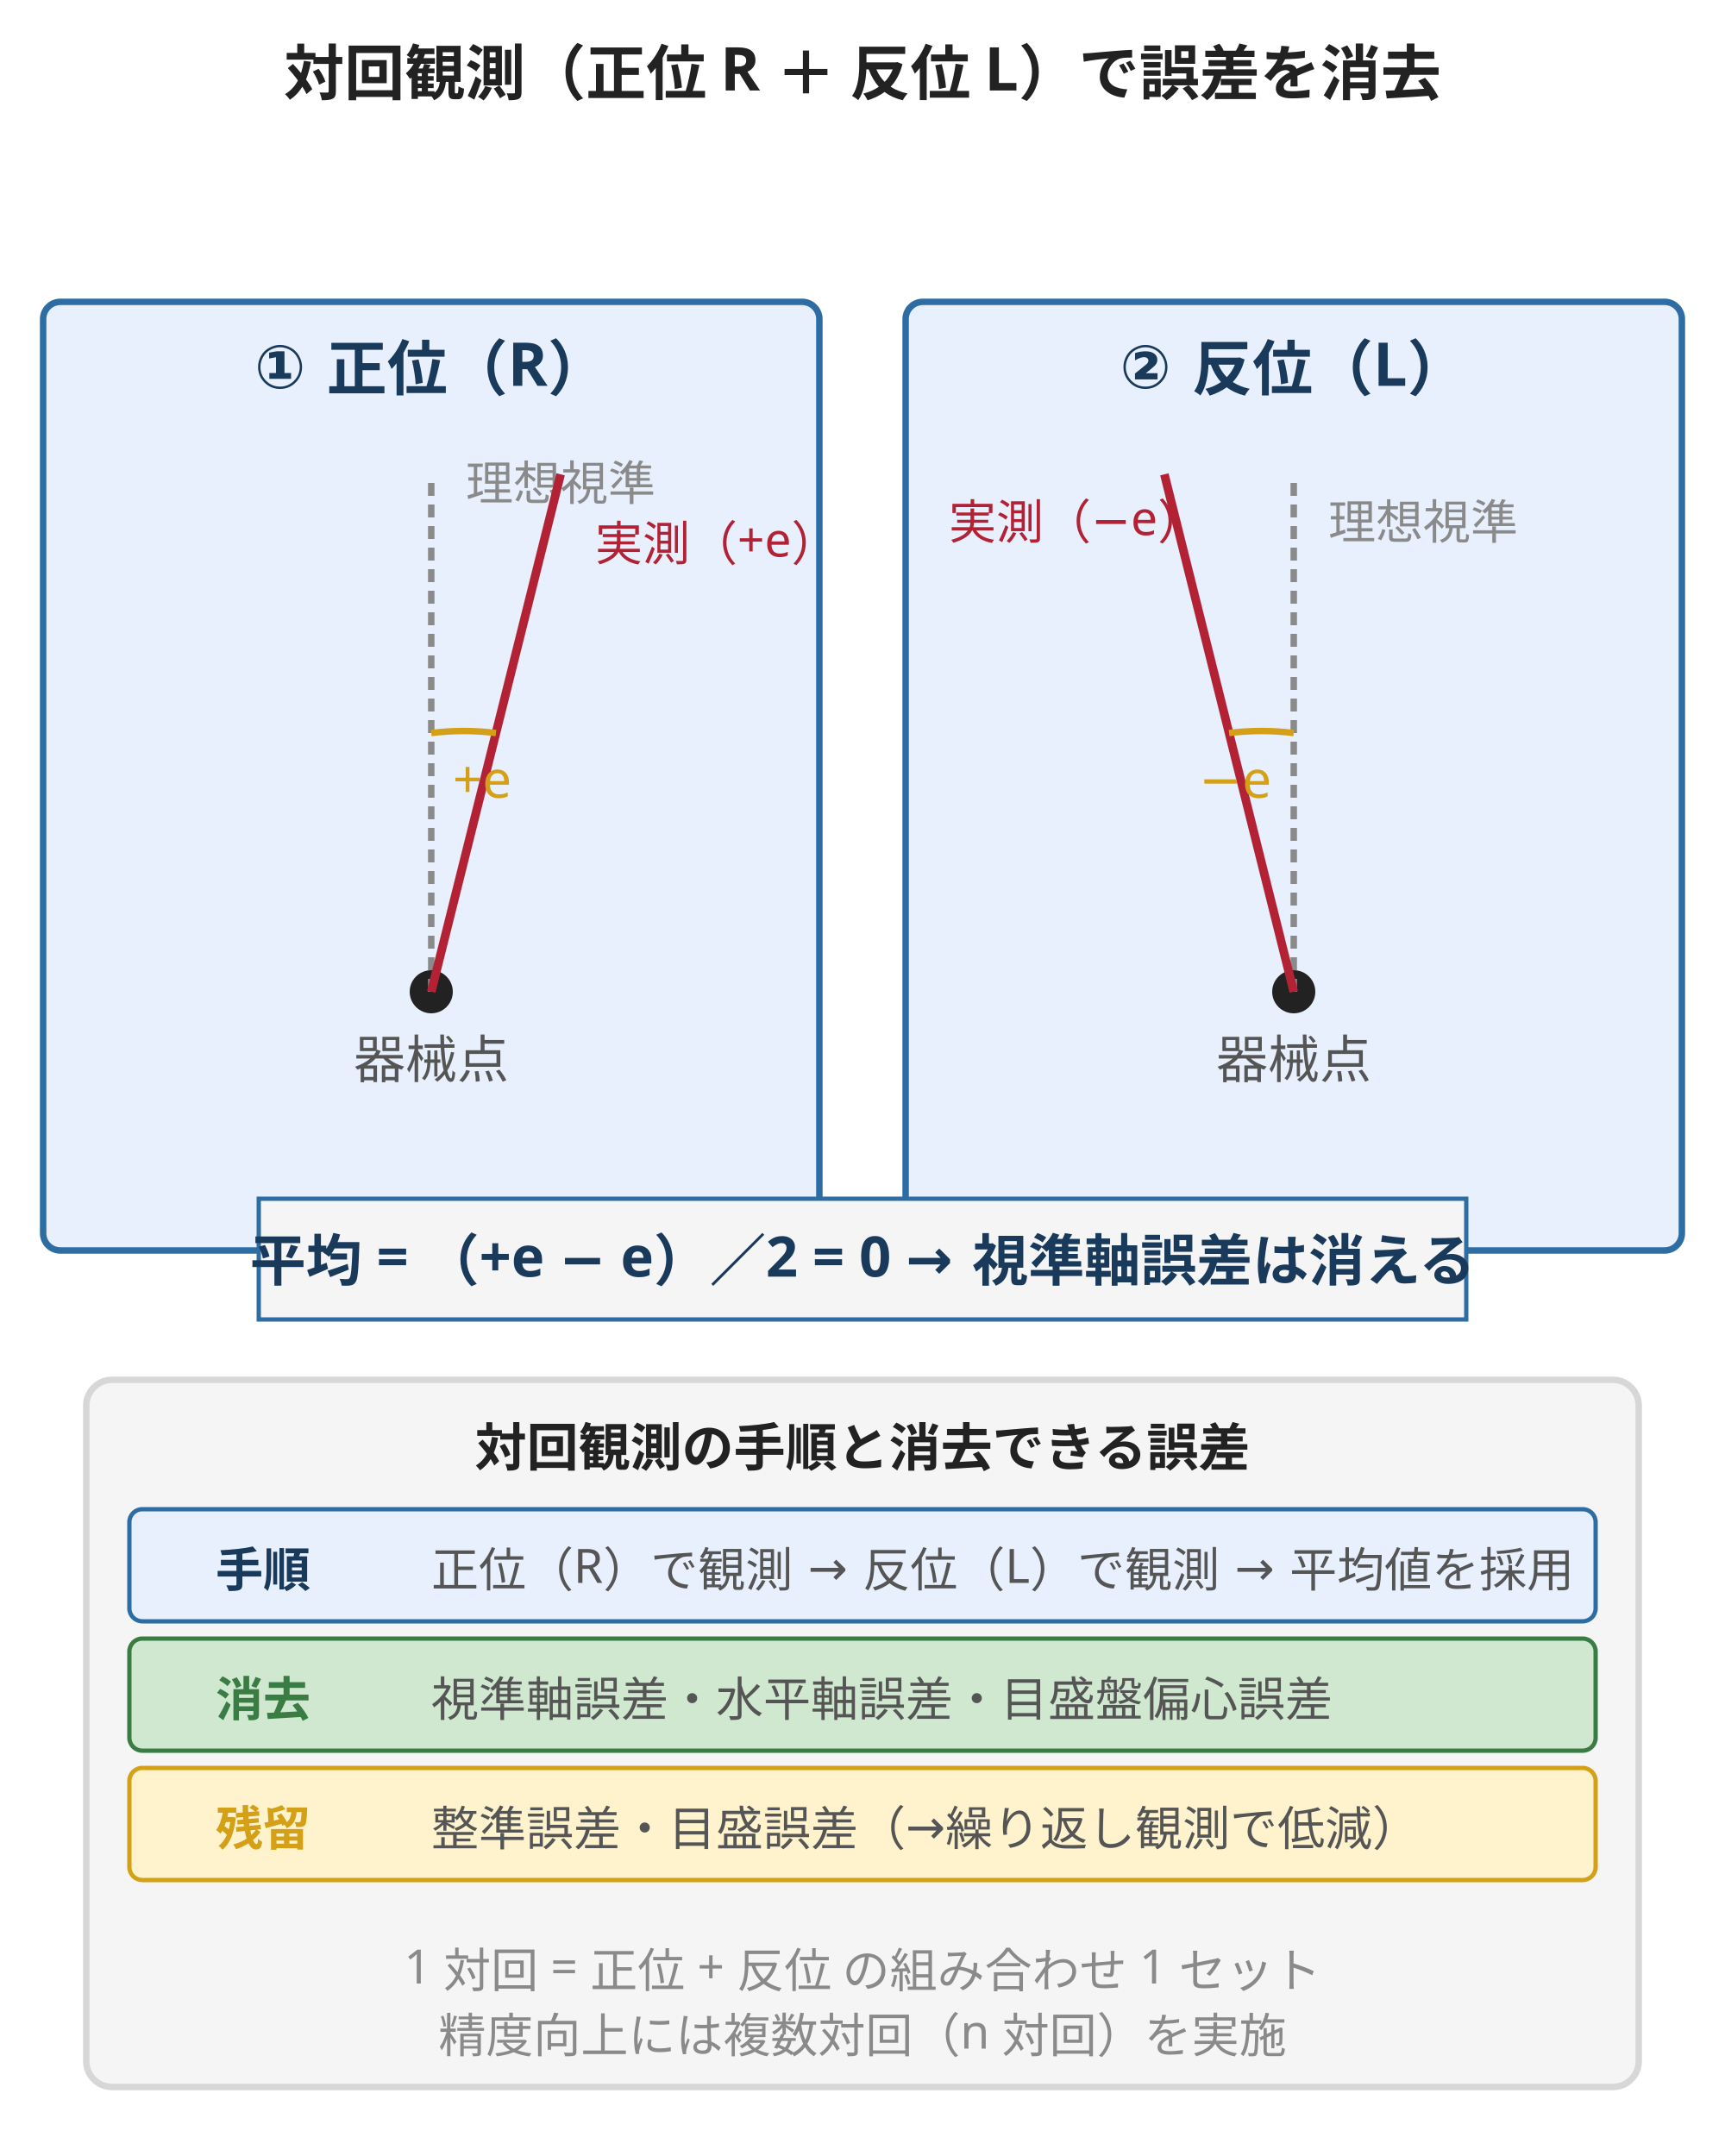
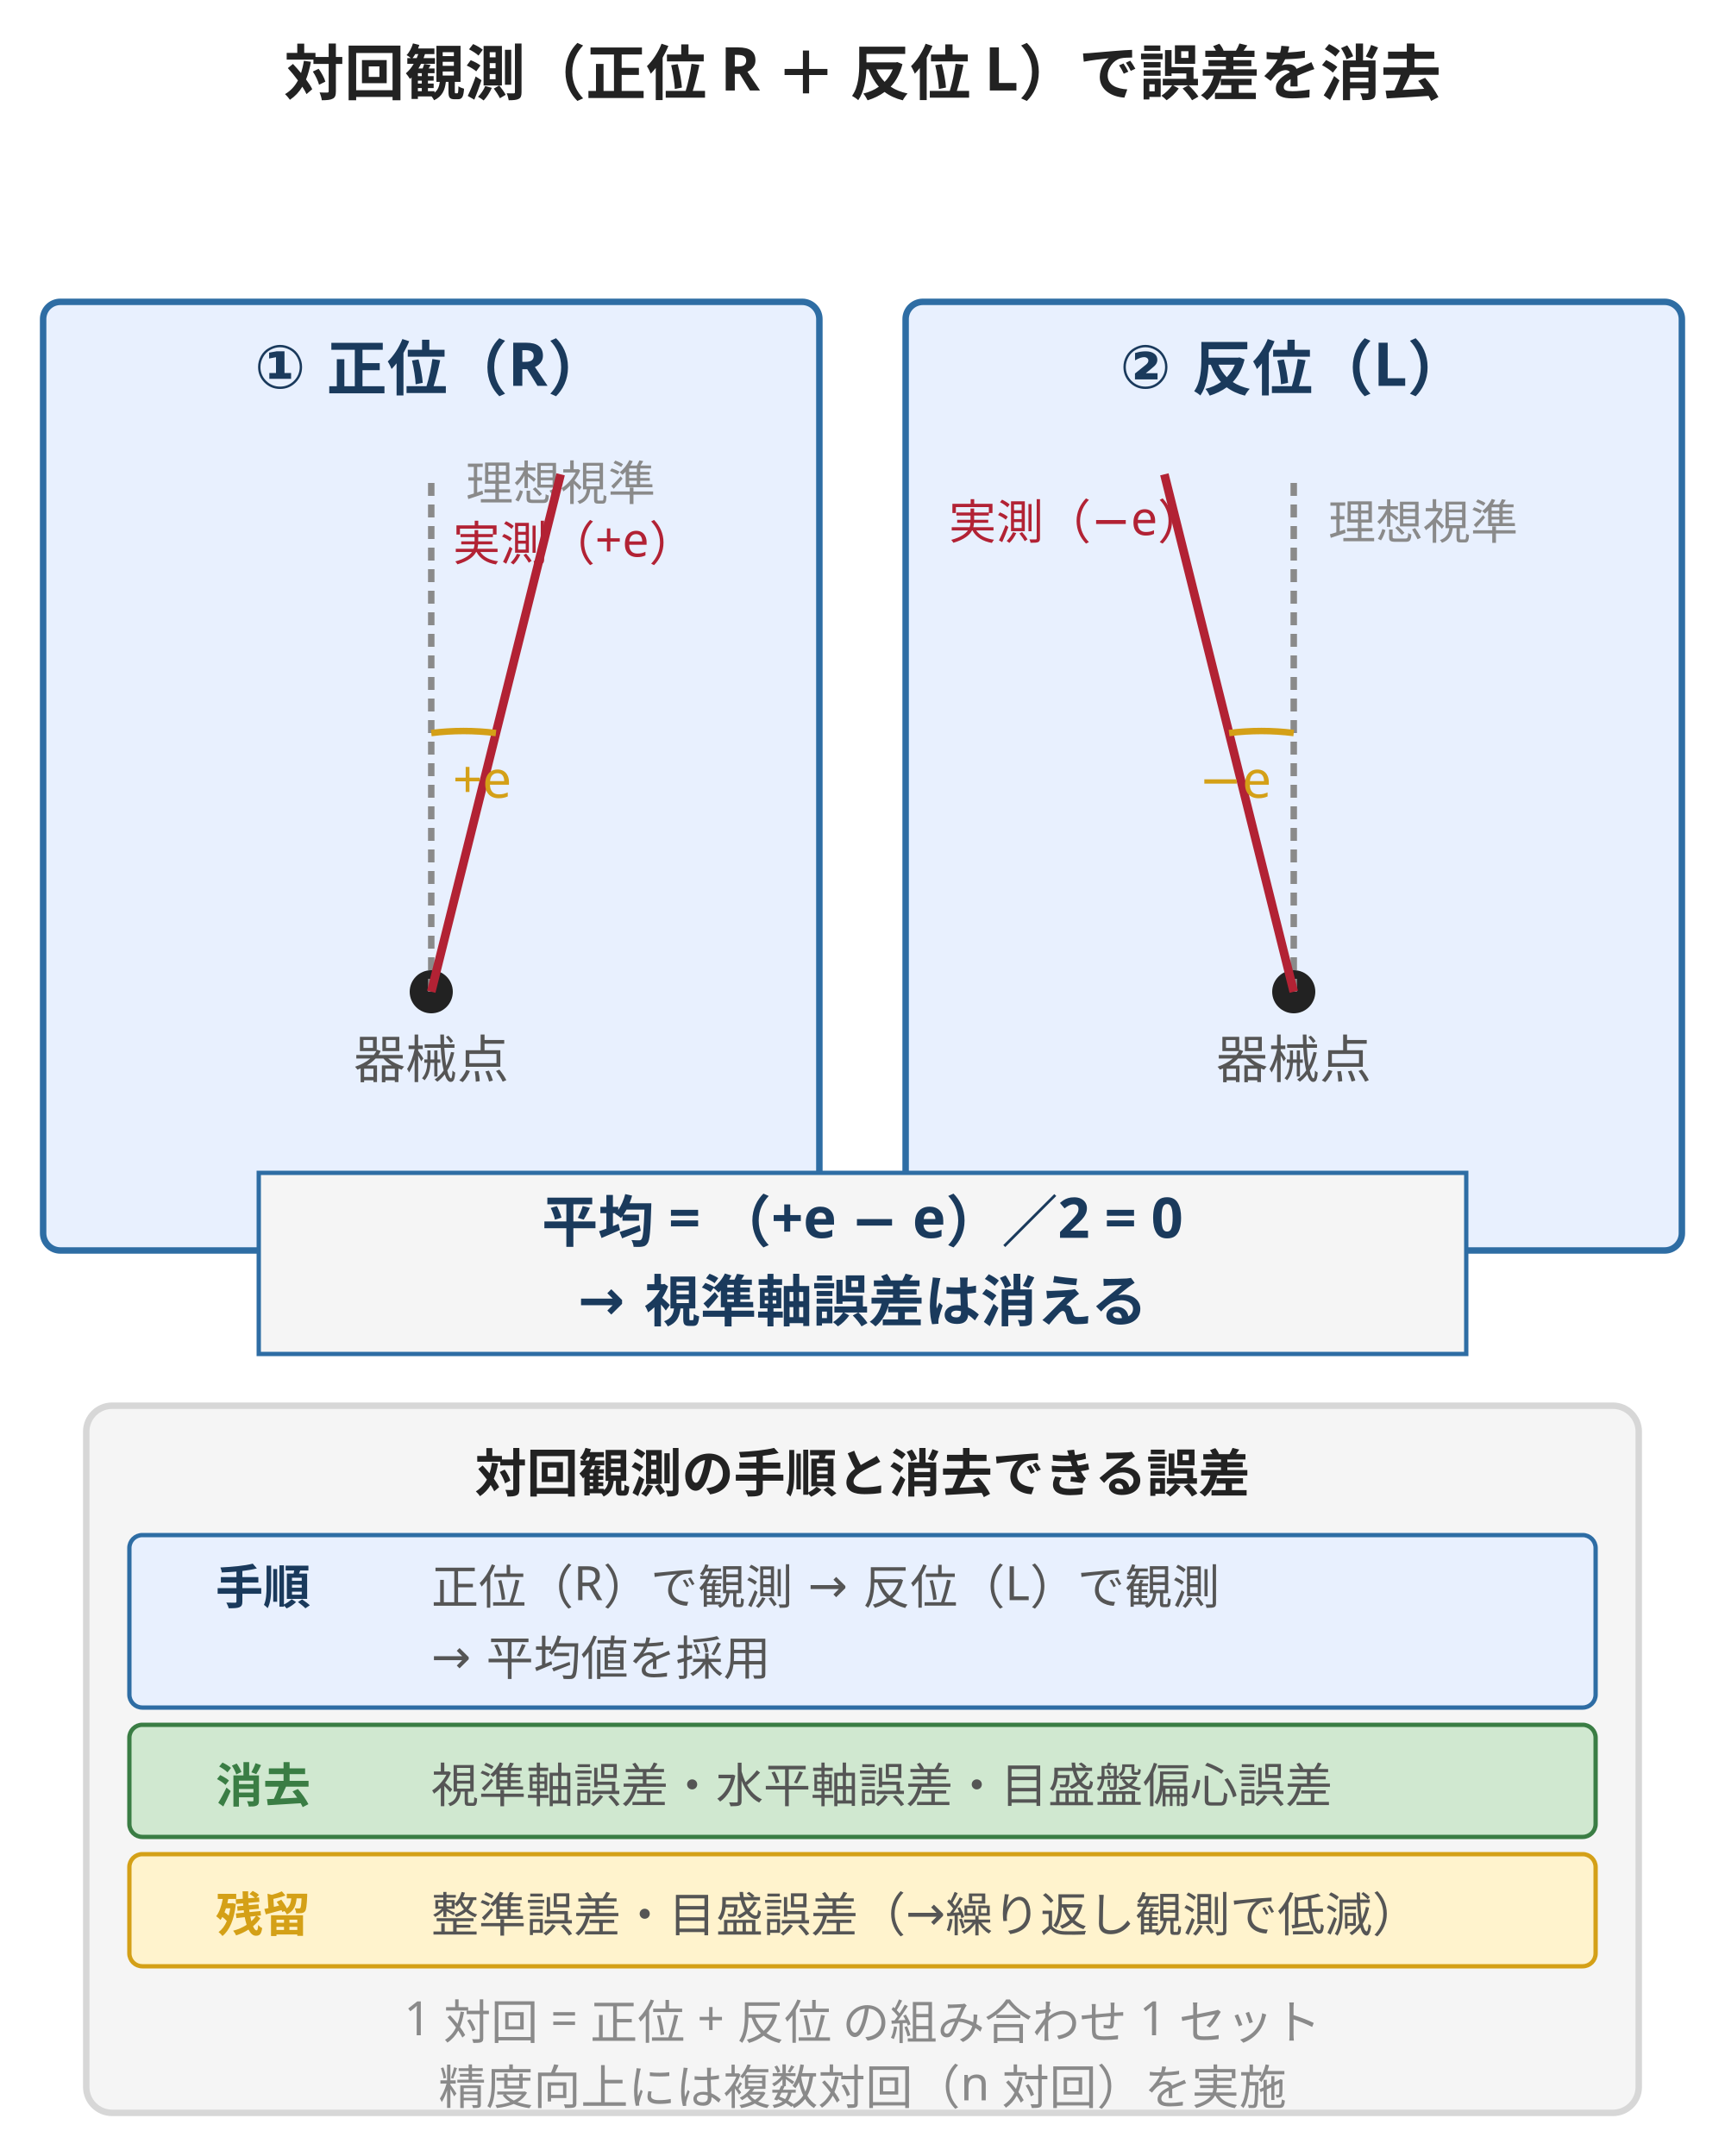
<svg xmlns="http://www.w3.org/2000/svg" viewBox="0 0 400 500" style="max-width:400px;width:100%" role="img" aria-label="対回観測による視準軸誤差の消去原理">
  <text x="200" y="22" text-anchor="middle" font-family="sans-serif" font-size="14" font-weight="bold" fill="#222">対回観測（正位 R ＋ 反位 L）で誤差を消去</text>
  <g transform="translate(0,30)">
    <rect x="10" y="40" width="180" height="220" fill="#e8f0fe" stroke="#2e6da4" stroke-width="1.5" rx="4" />
    <text x="100" y="60" text-anchor="middle" font-family="sans-serif" font-size="14" font-weight="bold" fill="#1a3a5c">① 正位（R）</text>
    <circle cx="100" cy="200" r="5" fill="#222" />
    <text x="100" y="220" text-anchor="middle" font-family="sans-serif" font-size="12" fill="#555">器械点</text>
    <line x1="100" y1="200" x2="100" y2="80" stroke="#8a8a8a" stroke-width="1.5" stroke-dasharray="3 2" />
    <text x="108" y="86" font-family="sans-serif" font-size="11" fill="#8a8a8a">理想視準</text>
    <line x1="100" y1="200" x2="130" y2="80" stroke="#b22234" stroke-width="2" />
-     <text x="138" y="100" font-family="sans-serif" font-size="11" fill="#b22234">実測（+e）</text>
+     <text x="105" y="100" font-family="sans-serif" font-size="11" fill="#b22234">実測（+e）</text>
    <path d="M 100 140 A 60 60 0 0 1 115 140" fill="none" stroke="#d4a017" stroke-width="1.5" />
    <text x="105" y="155" font-family="sans-serif" font-size="12" fill="#d4a017">+e</text>
  </g>
  <g transform="translate(210,30)">
    <rect x="0" y="40" width="180" height="220" fill="#e8f0fe" stroke="#2e6da4" stroke-width="1.5" rx="4" />
    <text x="90" y="60" text-anchor="middle" font-family="sans-serif" font-size="14" font-weight="bold" fill="#1a3a5c">② 反位（L）</text>
    <circle cx="90" cy="200" r="5" fill="#222" />
    <text x="90" y="220" text-anchor="middle" font-family="sans-serif" font-size="12" fill="#555">器械点</text>
    <line x1="90" y1="200" x2="90" y2="80" stroke="#8a8a8a" stroke-width="1.5" stroke-dasharray="3 2" />
    <text x="98" y="95" font-family="sans-serif" font-size="11" fill="#8a8a8a">理想視準</text>
    <line x1="90" y1="200" x2="60" y2="80" stroke="#b22234" stroke-width="2" />
    <text x="10" y="95" font-family="sans-serif" font-size="11" fill="#b22234">実測（−e）</text>
    <path d="M 75 140 A 60 60 0 0 1 90 140" fill="none" stroke="#d4a017" stroke-width="1.5" />
    <text x="68" y="155" font-family="sans-serif" font-size="12" fill="#d4a017">−e</text>
  </g>
-   <rect x="60" y="278" width="280" height="28" fill="#f5f5f5" stroke="#2e6da4" stroke-width="1" />
-   <text x="200" y="297" text-anchor="middle" font-family="sans-serif" font-size="13" font-weight="bold" fill="#1a3a5c">平均 = （+e − e）／2 = 0 → 視準軸誤差は消える</text>
-   <rect x="20" y="320" width="360" height="164" rx="6" fill="#f5f5f5" stroke="#d7d7d7" stroke-width="1.5" />
-   <text x="200" y="340" text-anchor="middle" font-family="sans-serif" font-size="12" font-weight="bold" fill="#222">対回観測の手順と消去できる誤差</text>
-   <rect x="30" y="350" width="340" height="26" rx="3" fill="#e8f0fe" stroke="#2e6da4" stroke-width="1" />
-   <text x="50" y="368" font-family="sans-serif" font-size="11" fill="#1a3a5c" font-weight="bold">手順</text>
-   <text x="100" y="368" font-family="sans-serif" font-size="11" fill="#555">正位（R）で観測 → 反位（L）で観測 → 平均値を採用</text>
-   <rect x="30" y="380" width="340" height="26" rx="3" fill="#d0e8d0" stroke="#3a7d44" stroke-width="1" />
-   <text x="50" y="398" font-family="sans-serif" font-size="11" fill="#3a7d44" font-weight="bold">消去</text>
-   <text x="100" y="398" font-family="sans-serif" font-size="11" fill="#555">視準軸誤差・水平軸誤差・目盛盤偏心誤差</text>
-   <rect x="30" y="410" width="340" height="26" rx="3" fill="#fff3cd" stroke="#d4a017" stroke-width="1" />
-   <text x="50" y="428" font-family="sans-serif" font-size="11" fill="#d4a017" font-weight="bold">残留</text>
-   <text x="100" y="428" font-family="sans-serif" font-size="11" fill="#555">整準誤差・目盛誤差（→繰り返し観測で低減）</text>
-   <text x="200" y="460" text-anchor="middle" font-family="sans-serif" font-size="11" fill="#8a8a8a">1 対回 = 正位 + 反位 の組み合わせ 1 セット</text>
-   <text x="200" y="476" text-anchor="middle" font-family="sans-serif" font-size="11" fill="#8a8a8a">精度向上には複数対回（n 対回）を実施</text>
+   <rect x="60" y="272" width="280" height="42" fill="#f5f5f5" stroke="#2e6da4" stroke-width="1" />
+   <text x="200" y="288" text-anchor="middle" font-family="sans-serif" font-size="13" font-weight="bold" fill="#1a3a5c">平均 = （+e − e）／2 = 0</text>
+   <text x="200" y="306" text-anchor="middle" font-family="sans-serif" font-size="13" font-weight="bold" fill="#1a3a5c">→ 視準軸誤差は消える</text>
+   <rect x="20" y="326" width="360" height="164" rx="6" fill="#f5f5f5" stroke="#d7d7d7" stroke-width="1.5" />
+   <text x="200" y="346" text-anchor="middle" font-family="sans-serif" font-size="12" font-weight="bold" fill="#222">対回観測の手順と消去できる誤差</text>
+   <rect x="30" y="356" width="340" height="40" rx="3" fill="#e8f0fe" stroke="#2e6da4" stroke-width="1" />
+   <text x="50" y="372" font-family="sans-serif" font-size="11" fill="#1a3a5c" font-weight="bold">手順</text>
+   <text x="100" y="372" font-family="sans-serif" font-size="11" fill="#555">正位（R）で観測 → 反位（L）で観測</text>
+   <text x="100" y="388" font-family="sans-serif" font-size="11" fill="#555">→ 平均値を採用</text>
+   <rect x="30" y="400" width="340" height="26" rx="3" fill="#d0e8d0" stroke="#3a7d44" stroke-width="1" />
+   <text x="50" y="418" font-family="sans-serif" font-size="11" fill="#3a7d44" font-weight="bold">消去</text>
+   <text x="100" y="418" font-family="sans-serif" font-size="11" fill="#555">視準軸誤差・水平軸誤差・目盛盤偏心誤差</text>
+   <rect x="30" y="430" width="340" height="26" rx="3" fill="#fff3cd" stroke="#d4a017" stroke-width="1" />
+   <text x="50" y="448" font-family="sans-serif" font-size="11" fill="#d4a017" font-weight="bold">残留</text>
+   <text x="100" y="448" font-family="sans-serif" font-size="11" fill="#555">整準誤差・目盛誤差（→繰り返し観測で低減）</text>
+   <text x="200" y="472" text-anchor="middle" font-family="sans-serif" font-size="11" fill="#8a8a8a">1 対回 = 正位 + 反位 の組み合わせ 1 セット</text>
+   <text x="200" y="488" text-anchor="middle" font-family="sans-serif" font-size="11" fill="#8a8a8a">精度向上には複数対回（n 対回）を実施</text>
</svg>
